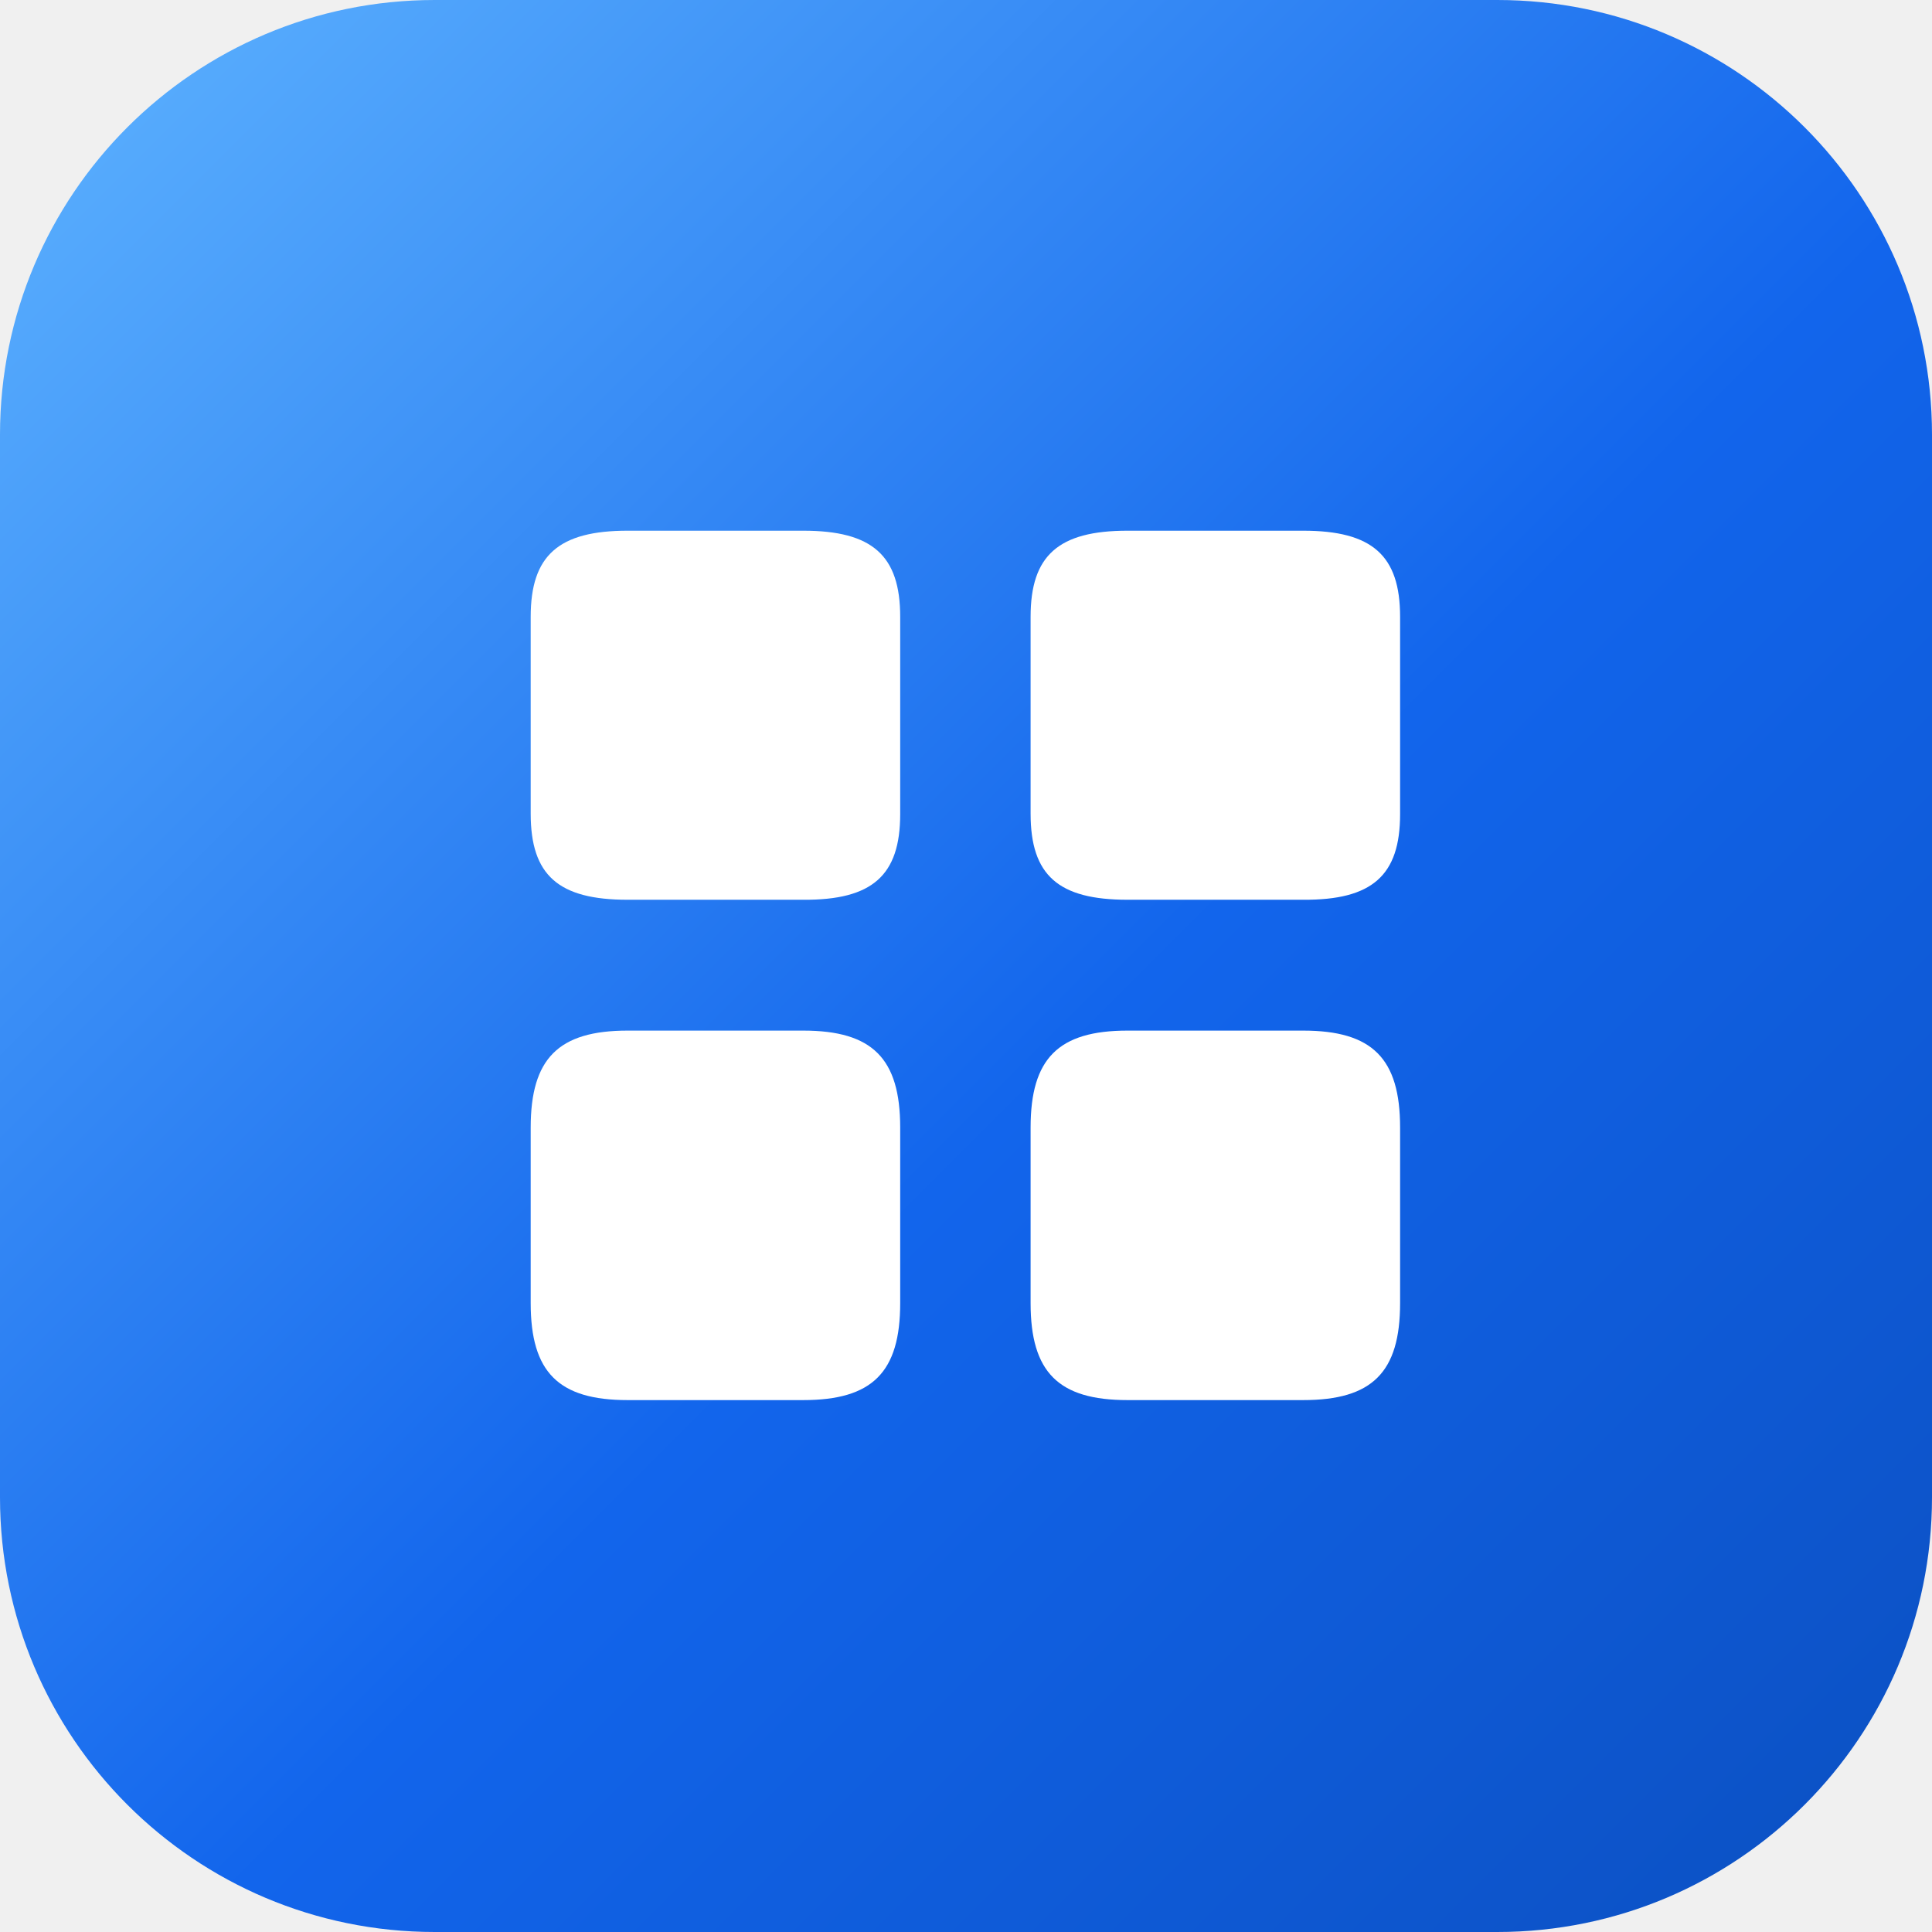
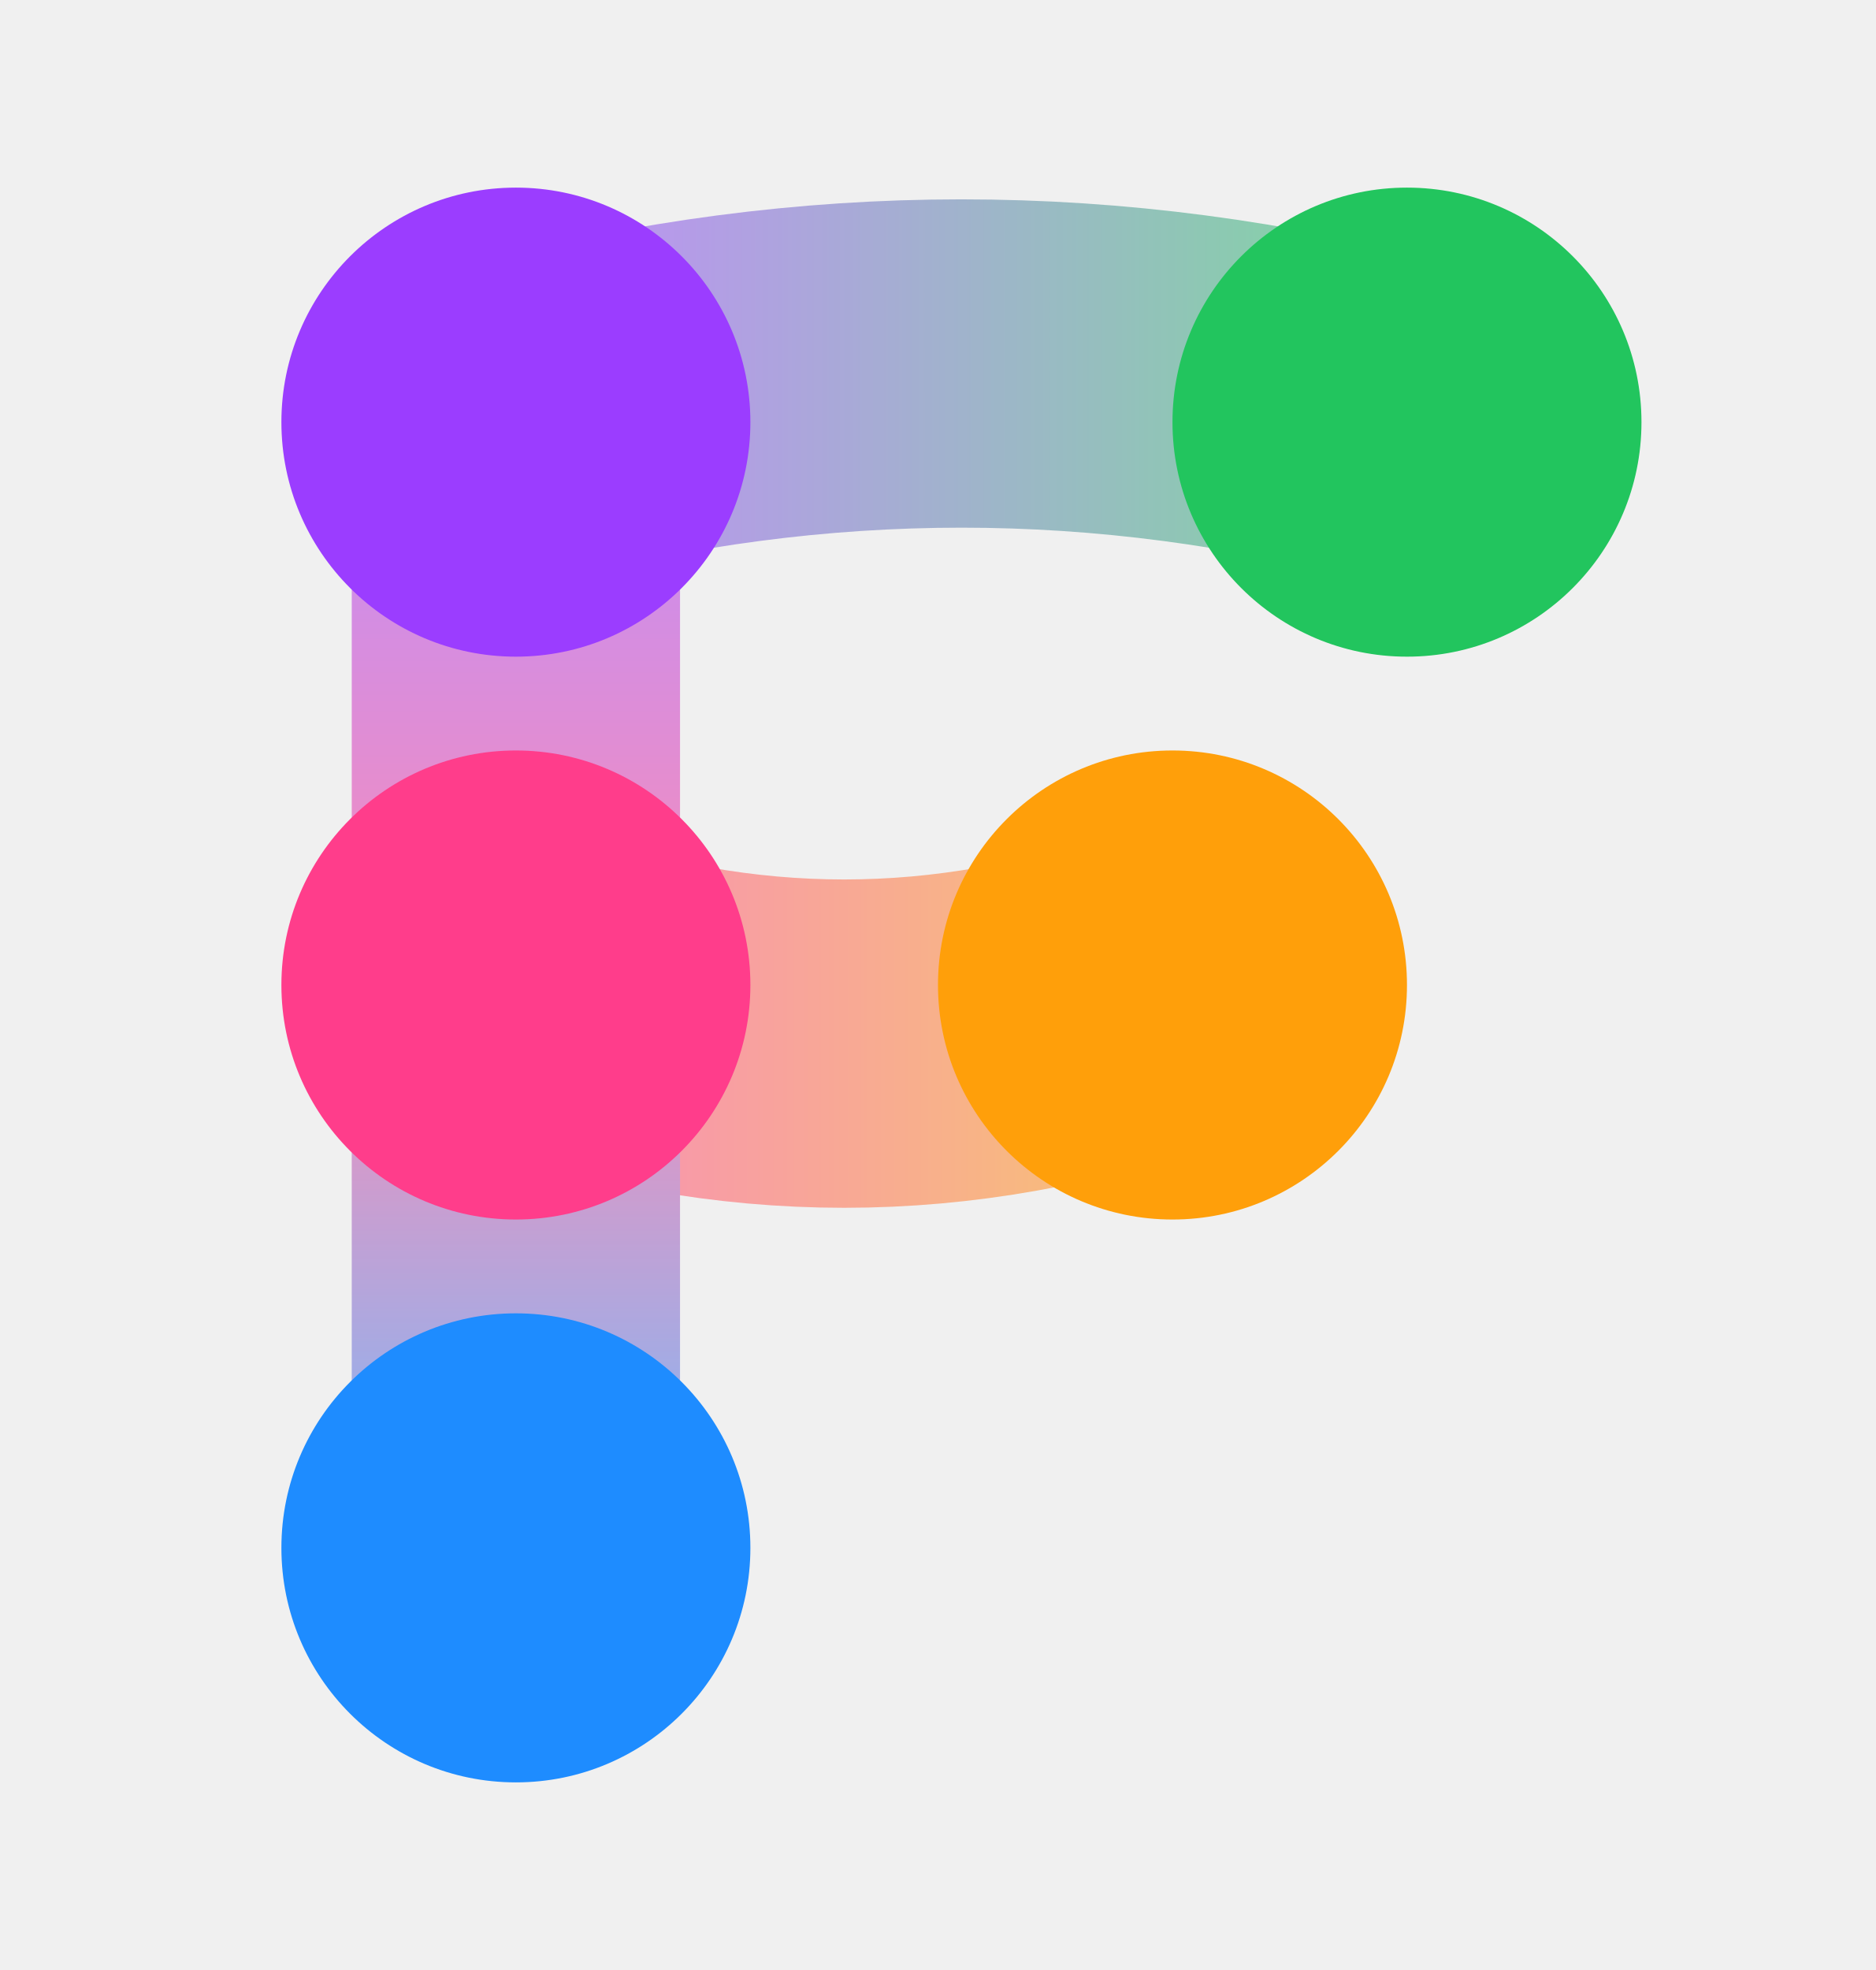
- <svg xmlns="http://www.w3.org/2000/svg" viewBox="0 0 64 64">
+ <svg xmlns="http://www.w3.org/2000/svg" viewBox="0 0 40 42" fill="none">
  <defs>
-     <linearGradient id="g" x1="0" y1="0" x2="1" y2="1">
-       <stop offset="0" stop-color="#5fb4ff" />
-       <stop offset=".55" stop-color="#1265ec" />
-       <stop offset="1" stop-color="#0b4fc0" />
+     <linearGradient id="a" gradientUnits="userSpaceOnUse" x1="11" y1="9" x2="30" y2="9">
+       <stop offset="0" stop-color="#9b3dff" />
+       <stop offset="1" stop-color="#22c55e" />
+     </linearGradient>
+     <linearGradient id="b" gradientUnits="userSpaceOnUse" x1="11" y1="21" x2="25" y2="21">
+       <stop offset="0" stop-color="#ff3d8b" />
+       <stop offset="1" stop-color="#ff9f0a" />
+     </linearGradient>
+     <linearGradient id="c" gradientUnits="userSpaceOnUse" x1="11" y1="9" x2="11" y2="21">
+       <stop offset="0" stop-color="#9b3dff" />
+       <stop offset="1" stop-color="#ff3d8b" />
+     </linearGradient>
+     <linearGradient id="d" gradientUnits="userSpaceOnUse" x1="11" y1="21" x2="11" y2="33">
+       <stop offset="0" stop-color="#ff3d8b" />
+       <stop offset="1" stop-color="#1e8cff" />
    </linearGradient>
  </defs>
-   <rect width="64" height="64" rx="14.4" fill="url(#g)" />
-   <g transform="translate(14.7 14.7) scale(1.44)" fill="#fff">
-     <path d="M22 8.52V3.98C22 2.57 21.36 2 19.77 2H15.73C14.14 2 13.5 2.57 13.5 3.98V8.51C13.5 9.93 14.140 10.49 15.73 10.49H19.770C21.36 10.5 22 9.93 22 8.52Z" />
-     <path d="M22 19.77V15.73C22 14.14 21.36 13.5 19.77 13.5H15.73C14.14 13.5 13.5 14.14 13.5 15.73V19.77C13.5 21.36 14.14 22 15.73 22H19.77C21.36 22 22 21.36 22 19.77Z" />
-     <path d="M10.5 8.52V3.98C10.5 2.57 9.86 2 8.27 2H4.23C2.64 2 2 2.57 2 3.98V8.51C2 9.93 2.64 10.49 4.23 10.49H8.27C9.86 10.5 10.5 9.930 10.5 8.52Z" />
-     <path d="M10.5 19.77V15.73C10.5 14.14 9.86 13.5 8.27 13.5H4.23C2.64 13.5 2 14.14 2 15.73V19.77C2 21.36 2.64 22 4.23 22H8.27C9.86 22 10.5 21.36 10.5 19.77Z" />
+   <g opacity="0.55" stroke-width="7" stroke-linecap="round">
+     <path d="M11 9Q20.5 6.5 30 9" stroke="url(#a)" />
+     <path d="M11 21Q18 23.5 25 21" stroke="url(#b)" />
+     <path d="M11 9Q11 15 11 21" stroke="url(#c)" />
+     <path d="M11 21Q11 27 11 33" stroke="url(#d)" />
  </g>
+   <circle cx="11" cy="9" r="5" fill="#9b3dff" />
+   <circle cx="30" cy="9" r="5" fill="#22c55e" />
+   <circle cx="11" cy="21" r="5" fill="#ff3d8b" />
+   <circle cx="25" cy="21" r="5" fill="#ff9f0a" />
+   <circle cx="11" cy="33" r="5" fill="#1e8cff" />
</svg>
